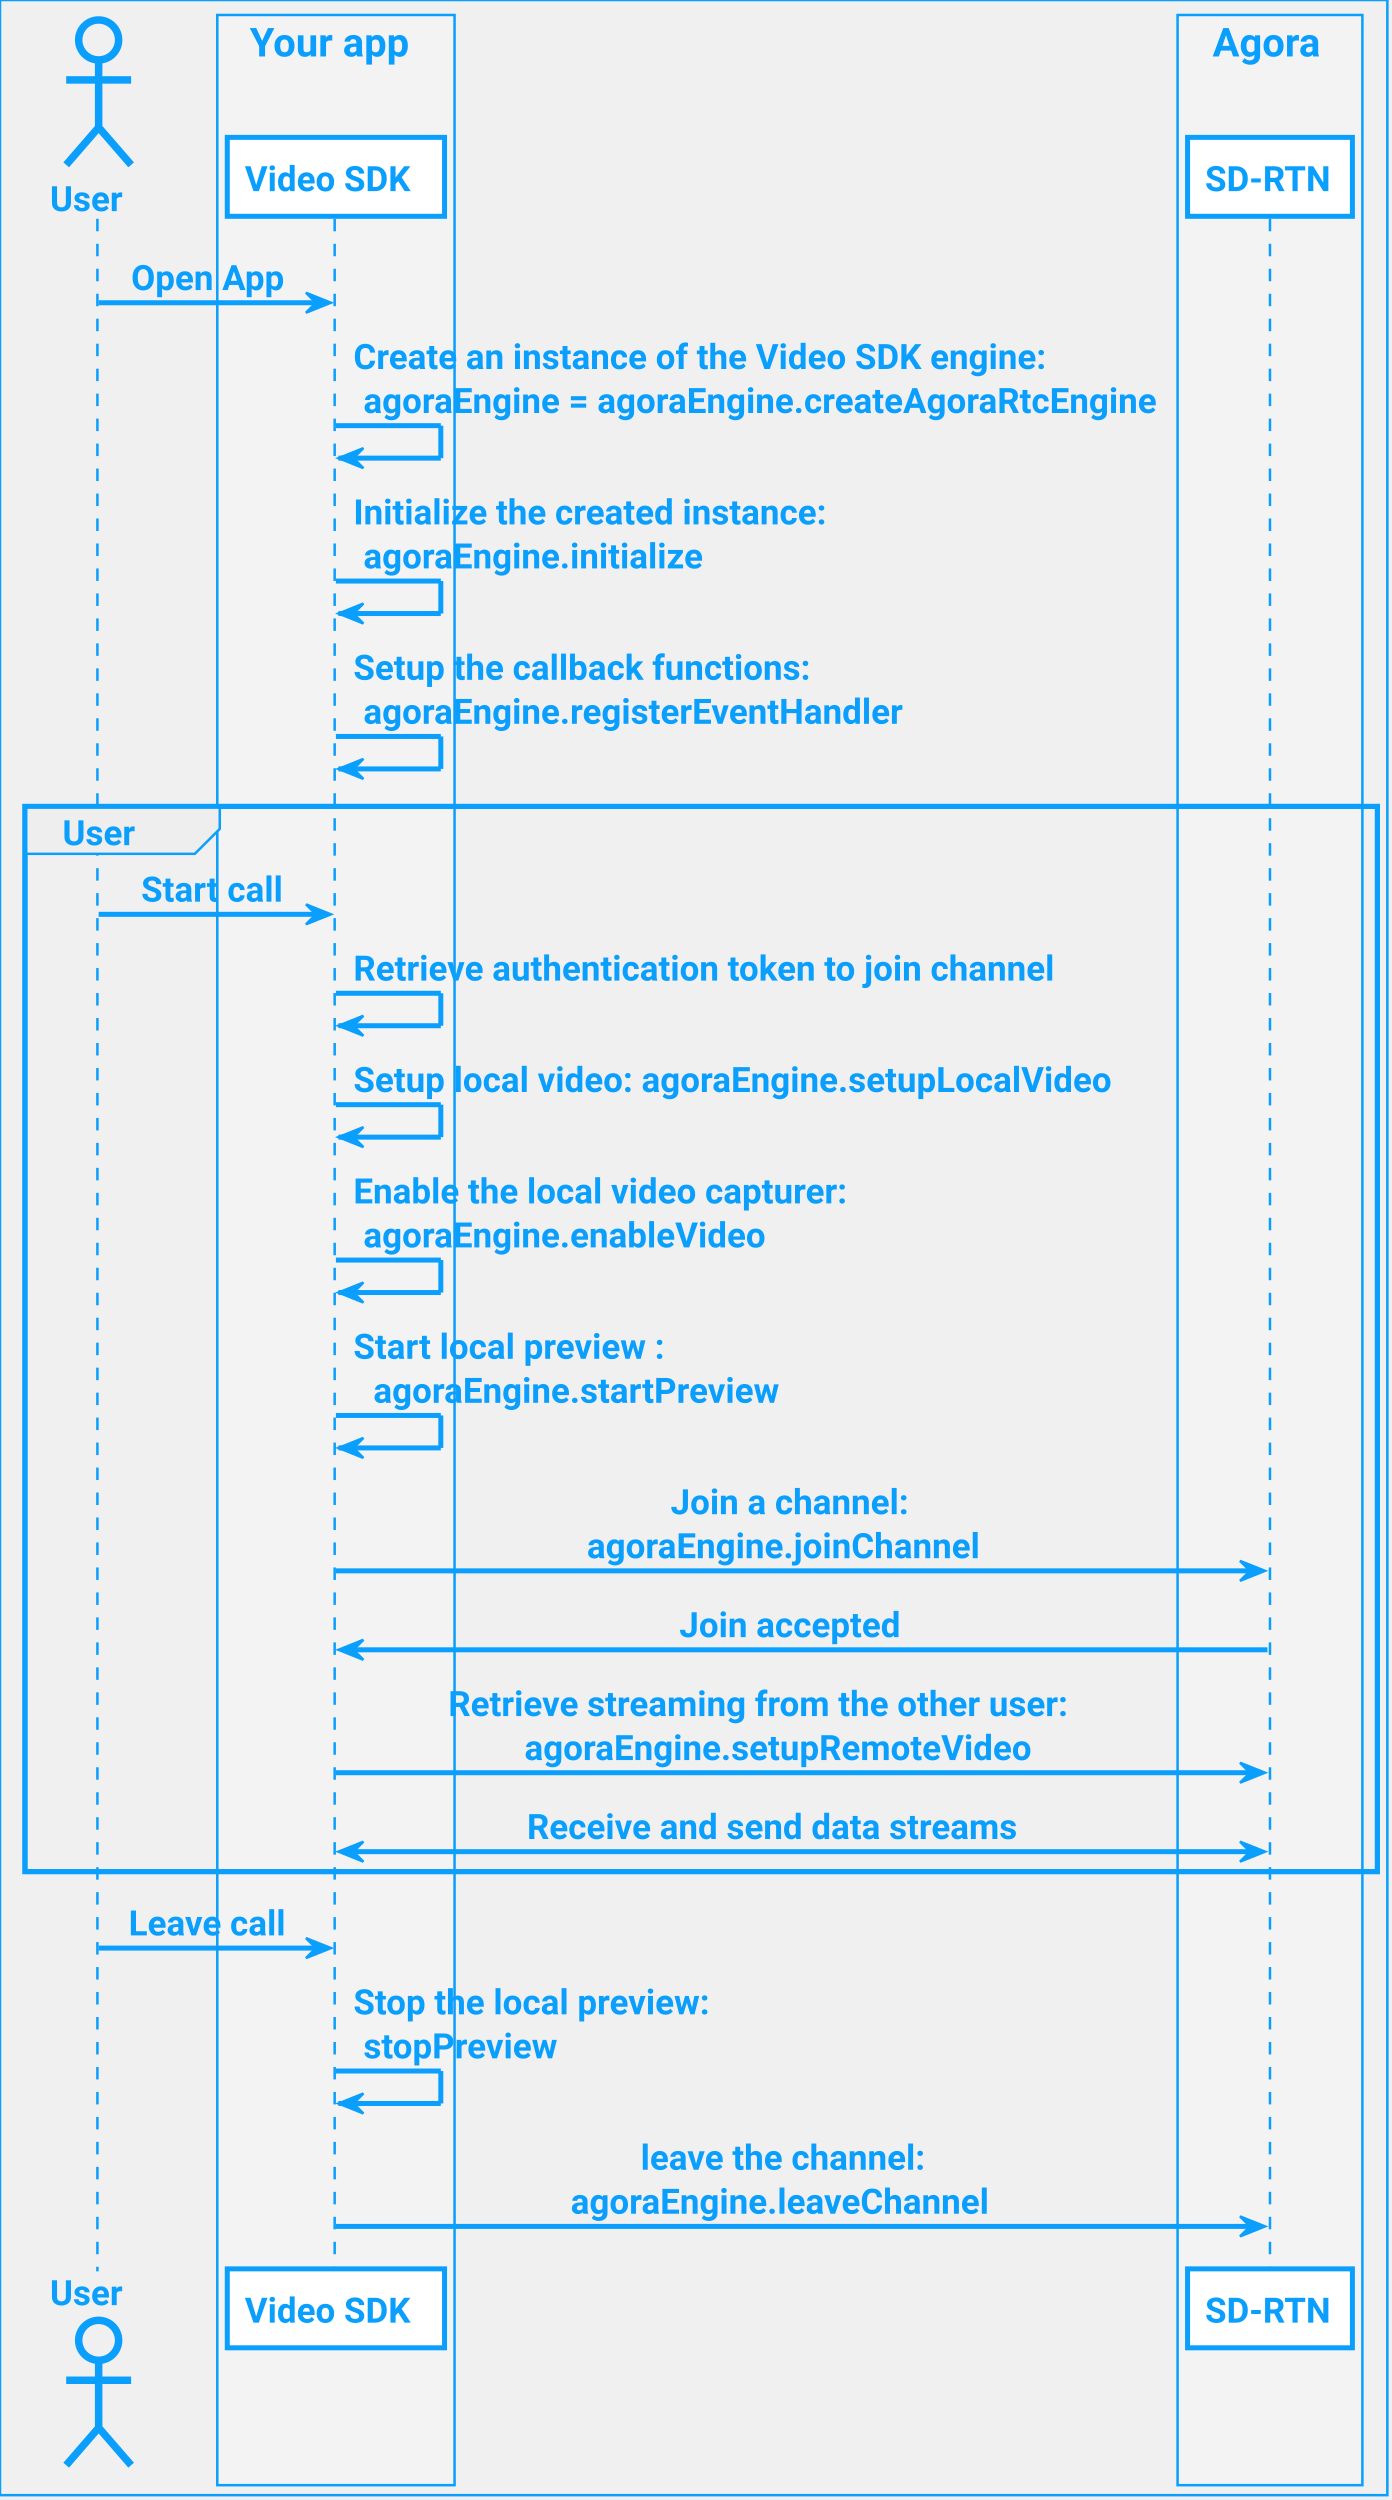
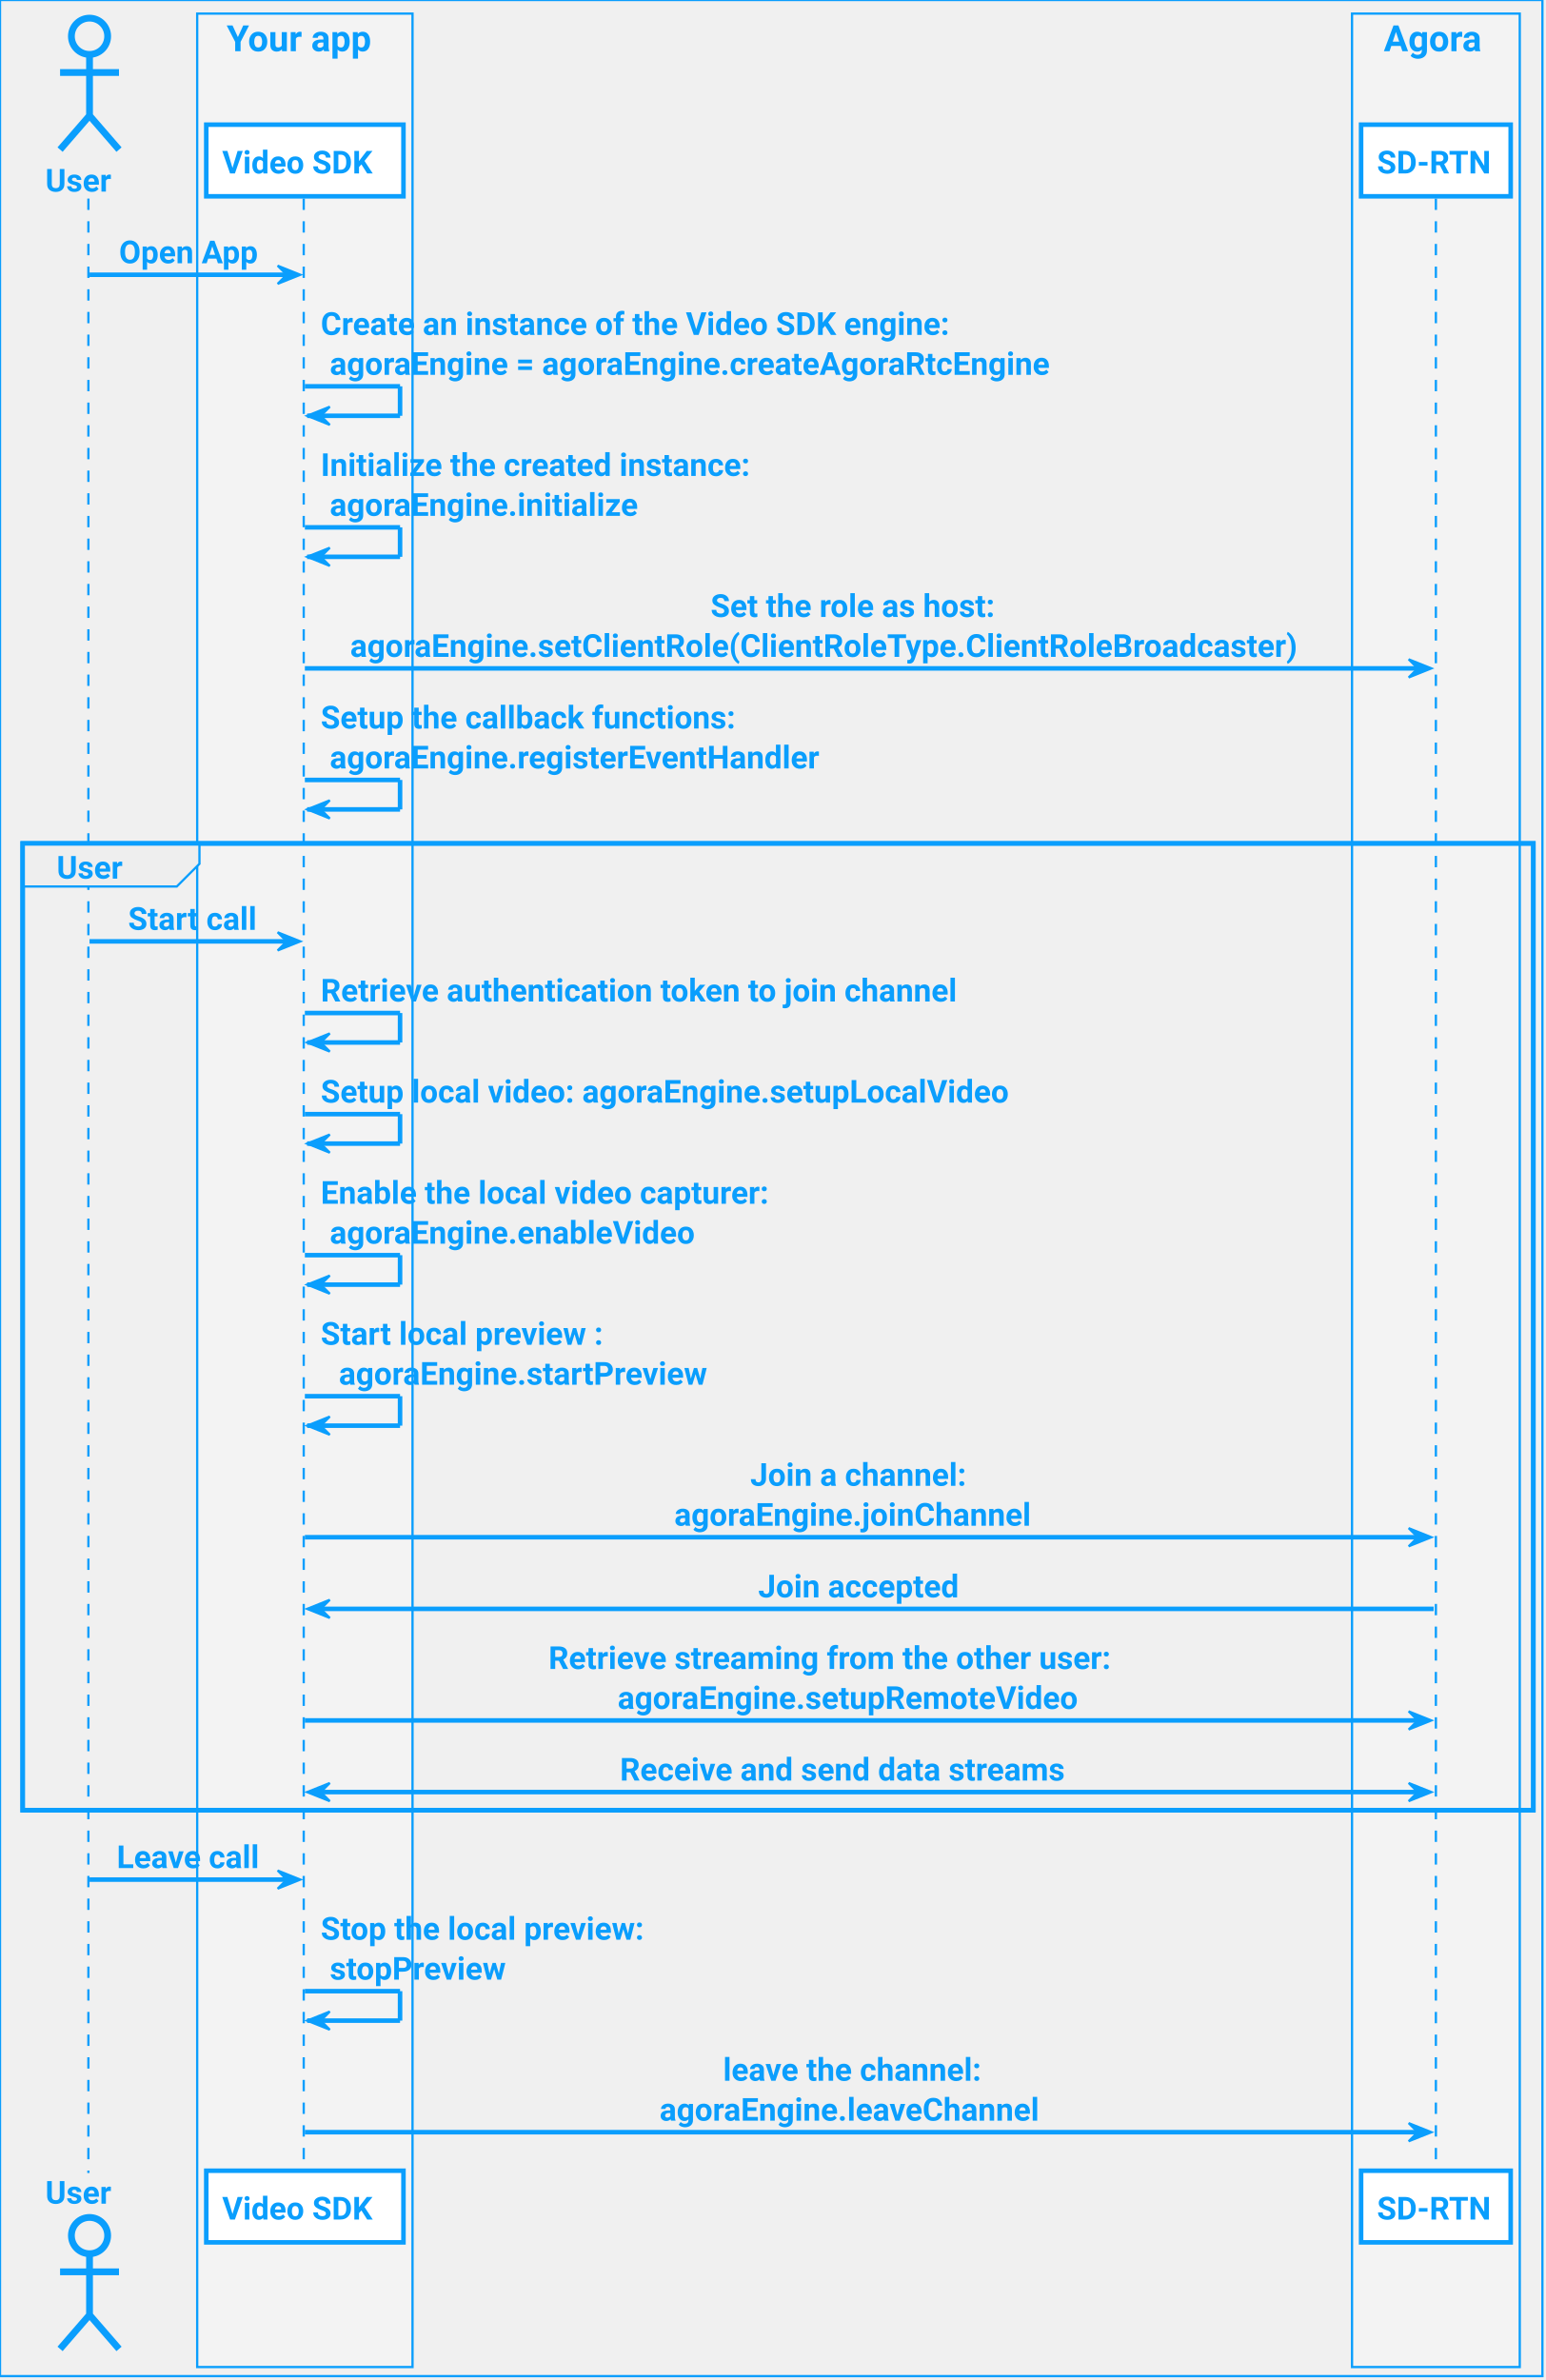
- <svg xmlns="http://www.w3.org/2000/svg" contentScriptType="application/ecmascript" contentStyleType="text/css" height="1001px" preserveAspectRatio="none" style="width:557px;height:1001px;background:#00000000;" version="1.1" viewBox="0 0 557 1001" width="557px" zoomAndPan="magnify">
+ <svg xmlns="http://www.w3.org/2000/svg" contentScriptType="application/ecmascript" contentStyleType="text/css" height="1050px" preserveAspectRatio="none" style="width:682px;height:1050px;background:#00000000;" version="1.1" viewBox="0 0 682 1050" width="682px" zoomAndPan="magnify">
  <defs />
  <g>
-     <rect fill="none" height="999.062" style="stroke:#0A9EFD;stroke-width:1.0;" width="555.5" x="0" y="0" />
-     <rect fill="#F3F3F3" height="989.062" style="stroke:#0A9EFD;stroke-width:1.0;" width="95" x="87" y="6" />
+     <rect fill="none" height="1048.281" style="stroke:#0A9EFD;stroke-width:1.0;" width="680.5" x="0" y="0" />
+     <rect fill="#F3F3F3" height="1038.281" style="stroke:#0A9EFD;stroke-width:1.0;" width="95" x="87" y="6" />
    <text fill="#0A9EFD" font-family="Roboto" font-size="16" font-weight="bold" lengthAdjust="spacing" textLength="69" x="100" y="22.609">Your app</text>
-     <rect fill="#F3F3F3" height="989.062" style="stroke:#0A9EFD;stroke-width:1.0;" width="74" x="471.5" y="6" />
-     <text fill="#0A9EFD" font-family="Roboto" font-size="16" font-weight="bold" lengthAdjust="spacing" textLength="46" x="485.5" y="22.609">Agora</text>
-     <rect height="426.531" style="stroke:#0A9EFD;stroke-width:2.0;fill:none;" width="541.5" x="10" y="322.875" />
-     <line style="stroke:#0A9EFD;stroke-width:1.0;fill:none;stroke-dasharray:5.0,5.0;" x1="39" x2="39" y1="87.609" y2="909.453" />
-     <line style="stroke:#0A9EFD;stroke-width:1.0;fill:none;stroke-dasharray:5.0,5.0;" x1="134" x2="134" y1="87.609" y2="909.453" />
-     <line style="stroke:#0A9EFD;stroke-width:1.0;fill:none;stroke-dasharray:5.0,5.0;" x1="508.5" x2="508.5" y1="87.609" y2="909.453" />
+     <rect fill="#F3F3F3" height="1038.281" style="stroke:#0A9EFD;stroke-width:1.0;" width="74" x="596.5" y="6" />
+     <text fill="#0A9EFD" font-family="Roboto" font-size="16" font-weight="bold" lengthAdjust="spacing" textLength="46" x="610.5" y="22.609">Agora</text>
+     <rect height="426.531" style="stroke:#0A9EFD;stroke-width:2.0;fill:none;" width="666.5" x="10" y="372.094" />
+     <line style="stroke:#0A9EFD;stroke-width:1.0;fill:none;stroke-dasharray:5.0,5.0;" x1="39" x2="39" y1="87.609" y2="958.672" />
+     <line style="stroke:#0A9EFD;stroke-width:1.0;fill:none;stroke-dasharray:5.0,5.0;" x1="134" x2="134" y1="87.609" y2="958.672" />
+     <line style="stroke:#0A9EFD;stroke-width:1.0;fill:none;stroke-dasharray:5.0,5.0;" x1="633.5" x2="633.5" y1="87.609" y2="958.672" />
    <text fill="#0A9EFD" font-family="Roboto" font-size="14" font-weight="bold" lengthAdjust="spacing" textLength="33" x="20" y="84.533">User</text>
    <ellipse cx="39.5" cy="16" rx="8" ry="8" style="stroke:#0A9EFD;stroke-width:3.0;fill:none;" />
    <path d="M39.5,24 L39.5,51 M26.5,32 L52.5,32 M39.5,51 L26.5,66 M39.5,51 L52.5,66 " fill="none" style="stroke:#0A9EFD;stroke-width:3.0;" />
-     <text fill="#0A9EFD" font-family="Roboto" font-size="14" font-weight="bold" lengthAdjust="spacing" textLength="33" x="20" y="922.986">User</text>
-     <ellipse cx="39.5" cy="937.062" rx="8" ry="8" style="stroke:#0A9EFD;stroke-width:3.0;fill:none;" />
-     <path d="M39.5,945.062 L39.5,972.062 M26.5,953.062 L52.5,953.062 M39.5,972.062 L26.5,987.062 M39.5,972.062 L52.5,987.062 " fill="none" style="stroke:#0A9EFD;stroke-width:3.0;" />
+     <text fill="#0A9EFD" font-family="Roboto" font-size="14" font-weight="bold" lengthAdjust="spacing" textLength="33" x="20" y="972.205">User</text>
+     <ellipse cx="39.5" cy="986.281" rx="8" ry="8" style="stroke:#0A9EFD;stroke-width:3.0;fill:none;" />
+     <path d="M39.5,994.281 L39.5,1021.281 M26.5,1002.281 L52.5,1002.281 M39.5,1021.281 L26.5,1036.281 M39.5,1021.281 L52.5,1036.281 " fill="none" style="stroke:#0A9EFD;stroke-width:3.0;" />
    <rect fill="#FFFFFF" height="31.609" style="stroke:#0A9EFD;stroke-width:2.0;" width="87" x="91" y="55" />
    <text fill="#0A9EFD" font-family="Roboto" font-size="14" font-weight="bold" lengthAdjust="spacing" textLength="73" x="98" y="76.533">Video SDK</text>
-     <rect fill="#FFFFFF" height="31.609" style="stroke:#0A9EFD;stroke-width:2.0;" width="87" x="91" y="908.453" />
-     <text fill="#0A9EFD" font-family="Roboto" font-size="14" font-weight="bold" lengthAdjust="spacing" textLength="73" x="98" y="929.986">Video SDK</text>
-     <rect fill="#FFFFFF" height="31.609" style="stroke:#0A9EFD;stroke-width:2.0;" width="66" x="475.5" y="55" />
-     <text fill="#0A9EFD" font-family="Roboto" font-size="14" font-weight="bold" lengthAdjust="spacing" textLength="52" x="482.5" y="76.533">SD-RTN</text>
-     <rect fill="#FFFFFF" height="31.609" style="stroke:#0A9EFD;stroke-width:2.0;" width="66" x="475.5" y="908.453" />
-     <text fill="#0A9EFD" font-family="Roboto" font-size="14" font-weight="bold" lengthAdjust="spacing" textLength="52" x="482.5" y="929.986">SD-RTN</text>
+     <rect fill="#FFFFFF" height="31.609" style="stroke:#0A9EFD;stroke-width:2.0;" width="87" x="91" y="957.672" />
+     <text fill="#0A9EFD" font-family="Roboto" font-size="14" font-weight="bold" lengthAdjust="spacing" textLength="73" x="98" y="979.205">Video SDK</text>
+     <rect fill="#FFFFFF" height="31.609" style="stroke:#0A9EFD;stroke-width:2.0;" width="66" x="600.5" y="55" />
+     <text fill="#0A9EFD" font-family="Roboto" font-size="14" font-weight="bold" lengthAdjust="spacing" textLength="52" x="607.5" y="76.533">SD-RTN</text>
+     <rect fill="#FFFFFF" height="31.609" style="stroke:#0A9EFD;stroke-width:2.0;" width="66" x="600.5" y="957.672" />
+     <text fill="#0A9EFD" font-family="Roboto" font-size="14" font-weight="bold" lengthAdjust="spacing" textLength="52" x="607.5" y="979.205">SD-RTN</text>
    <polygon fill="#0A9EFD" points="122.5,117.219,132.5,121.219,122.5,125.219,126.5,121.219" style="stroke:#0A9EFD;stroke-width:1.0;" />
    <line style="stroke:#0A9EFD;stroke-width:2.0;" x1="39.5" x2="128.5" y1="121.219" y2="121.219" />
    <text fill="#0A9EFD" font-family="Roboto" font-size="14" font-weight="bold" lengthAdjust="spacing" textLength="69" x="52.5" y="116.143">Open App</text>
    <line style="stroke:#0A9EFD;stroke-width:2.0;" x1="134.5" x2="176.5" y1="170.438" y2="170.438" />
    <line style="stroke:#0A9EFD;stroke-width:2.0;" x1="176.5" x2="176.5" y1="170.438" y2="183.438" />
    <line style="stroke:#0A9EFD;stroke-width:2.0;" x1="135.5" x2="176.5" y1="183.438" y2="183.438" />
    <polygon fill="#0A9EFD" points="145.5,179.438,135.5,183.438,145.5,187.438,141.5,183.438" style="stroke:#0A9EFD;stroke-width:1.0;" />
    <text fill="#0A9EFD" font-family="Roboto" font-size="14" font-weight="bold" lengthAdjust="spacing" textLength="311" x="141.5" y="147.752">Create an instance of the Video SDK engine:</text>
    <text fill="#0A9EFD" font-family="Roboto" font-size="14" font-weight="bold" lengthAdjust="spacing" textLength="356" x="145.5" y="165.361">agoraEngine = agoraEngine.createAgoraRtcEngine</text>
    <line style="stroke:#0A9EFD;stroke-width:2.0;" x1="134.5" x2="176.5" y1="232.656" y2="232.656" />
    <line style="stroke:#0A9EFD;stroke-width:2.0;" x1="176.5" x2="176.5" y1="232.656" y2="245.656" />
    <line style="stroke:#0A9EFD;stroke-width:2.0;" x1="135.5" x2="176.5" y1="245.656" y2="245.656" />
    <polygon fill="#0A9EFD" points="145.5,241.656,135.5,245.656,145.5,249.656,141.5,245.656" style="stroke:#0A9EFD;stroke-width:1.0;" />
    <text fill="#0A9EFD" font-family="Roboto" font-size="14" font-weight="bold" lengthAdjust="spacing" textLength="211" x="141.5" y="209.971">Initialize the created instance:</text>
    <text fill="#0A9EFD" font-family="Roboto" font-size="14" font-weight="bold" lengthAdjust="spacing" textLength="151" x="145.5" y="227.58">agoraEngine.initialize</text>
-     <line style="stroke:#0A9EFD;stroke-width:2.0;" x1="134.5" x2="176.5" y1="294.875" y2="294.875" />
-     <line style="stroke:#0A9EFD;stroke-width:2.0;" x1="176.5" x2="176.5" y1="294.875" y2="307.875" />
-     <line style="stroke:#0A9EFD;stroke-width:2.0;" x1="135.5" x2="176.5" y1="307.875" y2="307.875" />
-     <polygon fill="#0A9EFD" points="145.5,303.875,135.5,307.875,145.5,311.875,141.5,307.875" style="stroke:#0A9EFD;stroke-width:1.0;" />
-     <text fill="#0A9EFD" font-family="Roboto" font-size="14" font-weight="bold" lengthAdjust="spacing" textLength="203" x="141.5" y="272.19">Setup the callback functions:</text>
-     <text fill="#0A9EFD" font-family="Roboto" font-size="14" font-weight="bold" lengthAdjust="spacing" textLength="245" x="145.5" y="289.799">agoraEngine.registerEventHandler</text>
-     <path d="M10,322.875 L88,322.875 L88,331.875 L78,341.875 L10,341.875 L10,322.875 " fill="#EEEEEE" style="stroke:#0A9EFD;stroke-width:1.0;" />
-     <rect fill="none" height="426.531" style="stroke:#0A9EFD;stroke-width:2.0;" width="541.5" x="10" y="322.875" />
-     <text fill="#0A9EFD" font-family="Roboto" font-size="14" font-weight="bold" lengthAdjust="spacing" textLength="33" x="25" y="338.408">User</text>
-     <polygon fill="#0A9EFD" points="122.5,362.094,132.5,366.094,122.5,370.094,126.5,366.094" style="stroke:#0A9EFD;stroke-width:1.0;" />
-     <line style="stroke:#0A9EFD;stroke-width:2.0;" x1="39.5" x2="128.5" y1="366.094" y2="366.094" />
-     <text fill="#0A9EFD" font-family="Roboto" font-size="14" font-weight="bold" lengthAdjust="spacing" textLength="61" x="56.5" y="361.018">Start call</text>
-     <line style="stroke:#0A9EFD;stroke-width:2.0;" x1="134.5" x2="176.5" y1="397.703" y2="397.703" />
-     <line style="stroke:#0A9EFD;stroke-width:2.0;" x1="176.5" x2="176.5" y1="397.703" y2="410.703" />
-     <line style="stroke:#0A9EFD;stroke-width:2.0;" x1="135.5" x2="176.5" y1="410.703" y2="410.703" />
-     <polygon fill="#0A9EFD" points="145.5,406.703,135.5,410.703,145.5,414.703,141.5,410.703" style="stroke:#0A9EFD;stroke-width:1.0;" />
-     <text fill="#0A9EFD" font-family="Roboto" font-size="14" font-weight="bold" lengthAdjust="spacing" textLength="318" x="141.5" y="392.627">Retrieve authentication token to join channel</text>
-     <line style="stroke:#0A9EFD;stroke-width:2.0;" x1="134.5" x2="176.5" y1="442.312" y2="442.312" />
-     <line style="stroke:#0A9EFD;stroke-width:2.0;" x1="176.5" x2="176.5" y1="442.312" y2="455.312" />
-     <line style="stroke:#0A9EFD;stroke-width:2.0;" x1="135.5" x2="176.5" y1="455.312" y2="455.312" />
-     <polygon fill="#0A9EFD" points="145.5,451.312,135.5,455.312,145.5,459.312,141.5,455.312" style="stroke:#0A9EFD;stroke-width:1.0;" />
-     <text fill="#0A9EFD" font-family="Roboto" font-size="14" font-weight="bold" lengthAdjust="spacing" textLength="340" x="141.5" y="437.236">Setup local video: agoraEngine.setupLocalVideo</text>
-     <line style="stroke:#0A9EFD;stroke-width:2.0;" x1="134.5" x2="176.5" y1="504.531" y2="504.531" />
-     <line style="stroke:#0A9EFD;stroke-width:2.0;" x1="176.5" x2="176.5" y1="504.531" y2="517.531" />
-     <line style="stroke:#0A9EFD;stroke-width:2.0;" x1="135.5" x2="176.5" y1="517.531" y2="517.531" />
-     <polygon fill="#0A9EFD" points="145.5,513.531,135.5,517.531,145.5,521.531,141.5,517.531" style="stroke:#0A9EFD;stroke-width:1.0;" />
-     <text fill="#0A9EFD" font-family="Roboto" font-size="14" font-weight="bold" lengthAdjust="spacing" textLength="224" x="141.5" y="481.846">Enable the local video capturer:</text>
-     <text fill="#0A9EFD" font-family="Roboto" font-size="14" font-weight="bold" lengthAdjust="spacing" textLength="181" x="145.5" y="499.455">agoraEngine.enableVideo</text>
-     <line style="stroke:#0A9EFD;stroke-width:2.0;" x1="134.5" x2="176.5" y1="566.75" y2="566.75" />
-     <line style="stroke:#0A9EFD;stroke-width:2.0;" x1="176.5" x2="176.5" y1="566.75" y2="579.75" />
-     <line style="stroke:#0A9EFD;stroke-width:2.0;" x1="135.5" x2="176.5" y1="579.75" y2="579.75" />
-     <polygon fill="#0A9EFD" points="145.5,575.75,135.5,579.75,145.5,583.75,141.5,579.75" style="stroke:#0A9EFD;stroke-width:1.0;" />
-     <text fill="#0A9EFD" font-family="Roboto" font-size="14" font-weight="bold" lengthAdjust="spacing" textLength="139" x="141.5" y="544.064">Start local preview :</text>
-     <text fill="#0A9EFD" font-family="Roboto" font-size="14" font-weight="bold" lengthAdjust="spacing" textLength="182" x="149.5" y="561.674">agoraEngine.startPreview</text>
-     <polygon fill="#0A9EFD" points="496.5,624.969,506.5,628.969,496.5,632.969,500.5,628.969" style="stroke:#0A9EFD;stroke-width:1.0;" />
-     <line style="stroke:#0A9EFD;stroke-width:2.0;" x1="134.5" x2="502.5" y1="628.969" y2="628.969" />
-     <text fill="#0A9EFD" font-family="Roboto" font-size="14" font-weight="bold" lengthAdjust="spacing" textLength="106" x="268.5" y="606.283">Join a channel:</text>
-     <text fill="#0A9EFD" font-family="Roboto" font-size="14" font-weight="bold" lengthAdjust="spacing" textLength="177" x="235" y="623.893">agoraEngine.joinChannel</text>
-     <polygon fill="#0A9EFD" points="145.5,656.578,135.5,660.578,145.5,664.578,141.5,660.578" style="stroke:#0A9EFD;stroke-width:1.0;" />
-     <line style="stroke:#0A9EFD;stroke-width:2.0;" x1="139.5" x2="507.5" y1="660.578" y2="660.578" />
-     <text fill="#0A9EFD" font-family="Roboto" font-size="14" font-weight="bold" lengthAdjust="spacing" textLength="99" x="272" y="655.502">Join accepted</text>
-     <polygon fill="#0A9EFD" points="496.5,705.797,506.5,709.797,496.5,713.797,500.5,709.797" style="stroke:#0A9EFD;stroke-width:1.0;" />
-     <line style="stroke:#0A9EFD;stroke-width:2.0;" x1="134.5" x2="502.5" y1="709.797" y2="709.797" />
-     <text fill="#0A9EFD" font-family="Roboto" font-size="14" font-weight="bold" lengthAdjust="spacing" textLength="280" x="179.5" y="687.111">Retrieve streaming from the other user:</text>
-     <text fill="#0A9EFD" font-family="Roboto" font-size="14" font-weight="bold" lengthAdjust="spacing" textLength="227" x="210" y="704.721">agoraEngine.setupRemoteVideo</text>
-     <polygon fill="#0A9EFD" points="145.5,737.406,135.5,741.406,145.5,745.406,141.5,741.406" style="stroke:#0A9EFD;stroke-width:1.0;" />
-     <polygon fill="#0A9EFD" points="496.5,737.406,506.5,741.406,496.5,745.406,500.5,741.406" style="stroke:#0A9EFD;stroke-width:1.0;" />
-     <line style="stroke:#0A9EFD;stroke-width:2.0;" x1="139.5" x2="502.5" y1="741.406" y2="741.406" />
-     <text fill="#0A9EFD" font-family="Roboto" font-size="14" font-weight="bold" lengthAdjust="spacing" textLength="221" x="211" y="736.33">Receive and send data streams</text>
-     <polygon fill="#0A9EFD" points="122.5,776.016,132.5,780.016,122.5,784.016,126.5,780.016" style="stroke:#0A9EFD;stroke-width:1.0;" />
-     <line style="stroke:#0A9EFD;stroke-width:2.0;" x1="39.5" x2="128.5" y1="780.016" y2="780.016" />
-     <text fill="#0A9EFD" font-family="Roboto" font-size="14" font-weight="bold" lengthAdjust="spacing" textLength="71" x="51.5" y="774.939">Leave call</text>
-     <line style="stroke:#0A9EFD;stroke-width:2.0;" x1="134.5" x2="176.5" y1="829.234" y2="829.234" />
-     <line style="stroke:#0A9EFD;stroke-width:2.0;" x1="176.5" x2="176.5" y1="829.234" y2="842.234" />
-     <line style="stroke:#0A9EFD;stroke-width:2.0;" x1="135.5" x2="176.5" y1="842.234" y2="842.234" />
-     <polygon fill="#0A9EFD" points="145.5,838.234,135.5,842.234,145.5,846.234,141.5,842.234" style="stroke:#0A9EFD;stroke-width:1.0;" />
-     <text fill="#0A9EFD" font-family="Roboto" font-size="14" font-weight="bold" lengthAdjust="spacing" textLength="161" x="141.5" y="806.549">Stop the local preview:</text>
-     <text fill="#0A9EFD" font-family="Roboto" font-size="14" font-weight="bold" lengthAdjust="spacing" textLength="88" x="145.5" y="824.158">stopPreview</text>
-     <polygon fill="#0A9EFD" points="496.5,887.453,506.5,891.453,496.5,895.453,500.5,891.453" style="stroke:#0A9EFD;stroke-width:1.0;" />
-     <line style="stroke:#0A9EFD;stroke-width:2.0;" x1="134.5" x2="502.5" y1="891.453" y2="891.453" />
-     <text fill="#0A9EFD" font-family="Roboto" font-size="14" font-weight="bold" lengthAdjust="spacing" textLength="130" x="256.5" y="868.768">leave the channel:</text>
-     <text fill="#0A9EFD" font-family="Roboto" font-size="14" font-weight="bold" lengthAdjust="spacing" textLength="190" x="228.5" y="886.377">agoraEngine.leaveChannel</text>
+     <polygon fill="#0A9EFD" points="621.5,290.875,631.5,294.875,621.5,298.875,625.5,294.875" style="stroke:#0A9EFD;stroke-width:1.0;" />
+     <line style="stroke:#0A9EFD;stroke-width:2.0;" x1="134.5" x2="627.5" y1="294.875" y2="294.875" />
+     <text fill="#0A9EFD" font-family="Roboto" font-size="14" font-weight="bold" lengthAdjust="spacing" textLength="141" x="313.5" y="272.19">Set the role as host:</text>
+     <text fill="#0A9EFD" font-family="Roboto" font-size="14" font-weight="bold" lengthAdjust="spacing" textLength="467" x="154.5" y="289.799">agoraEngine.setClientRole(ClientRoleType.ClientRoleBroadcaster)</text>
+     <line style="stroke:#0A9EFD;stroke-width:2.0;" x1="134.5" x2="176.5" y1="344.094" y2="344.094" />
+     <line style="stroke:#0A9EFD;stroke-width:2.0;" x1="176.5" x2="176.5" y1="344.094" y2="357.094" />
+     <line style="stroke:#0A9EFD;stroke-width:2.0;" x1="135.5" x2="176.5" y1="357.094" y2="357.094" />
+     <polygon fill="#0A9EFD" points="145.5,353.094,135.5,357.094,145.5,361.094,141.5,357.094" style="stroke:#0A9EFD;stroke-width:1.0;" />
+     <text fill="#0A9EFD" font-family="Roboto" font-size="14" font-weight="bold" lengthAdjust="spacing" textLength="203" x="141.5" y="321.408">Setup the callback functions:</text>
+     <text fill="#0A9EFD" font-family="Roboto" font-size="14" font-weight="bold" lengthAdjust="spacing" textLength="245" x="145.5" y="339.018">agoraEngine.registerEventHandler</text>
+     <path d="M10,372.094 L88,372.094 L88,381.094 L78,391.094 L10,391.094 L10,372.094 " fill="#EEEEEE" style="stroke:#0A9EFD;stroke-width:1.0;" />
+     <rect fill="none" height="426.531" style="stroke:#0A9EFD;stroke-width:2.0;" width="666.5" x="10" y="372.094" />
+     <text fill="#0A9EFD" font-family="Roboto" font-size="14" font-weight="bold" lengthAdjust="spacing" textLength="33" x="25" y="387.627">User</text>
+     <polygon fill="#0A9EFD" points="122.5,411.312,132.5,415.312,122.5,419.312,126.5,415.312" style="stroke:#0A9EFD;stroke-width:1.0;" />
+     <line style="stroke:#0A9EFD;stroke-width:2.0;" x1="39.5" x2="128.5" y1="415.312" y2="415.312" />
+     <text fill="#0A9EFD" font-family="Roboto" font-size="14" font-weight="bold" lengthAdjust="spacing" textLength="61" x="56.5" y="410.236">Start call</text>
+     <line style="stroke:#0A9EFD;stroke-width:2.0;" x1="134.5" x2="176.5" y1="446.922" y2="446.922" />
+     <line style="stroke:#0A9EFD;stroke-width:2.0;" x1="176.5" x2="176.5" y1="446.922" y2="459.922" />
+     <line style="stroke:#0A9EFD;stroke-width:2.0;" x1="135.5" x2="176.5" y1="459.922" y2="459.922" />
+     <polygon fill="#0A9EFD" points="145.5,455.922,135.5,459.922,145.5,463.922,141.5,459.922" style="stroke:#0A9EFD;stroke-width:1.0;" />
+     <text fill="#0A9EFD" font-family="Roboto" font-size="14" font-weight="bold" lengthAdjust="spacing" textLength="318" x="141.5" y="441.846">Retrieve authentication token to join channel</text>
+     <line style="stroke:#0A9EFD;stroke-width:2.0;" x1="134.5" x2="176.5" y1="491.531" y2="491.531" />
+     <line style="stroke:#0A9EFD;stroke-width:2.0;" x1="176.5" x2="176.5" y1="491.531" y2="504.531" />
+     <line style="stroke:#0A9EFD;stroke-width:2.0;" x1="135.5" x2="176.5" y1="504.531" y2="504.531" />
+     <polygon fill="#0A9EFD" points="145.5,500.531,135.5,504.531,145.5,508.531,141.5,504.531" style="stroke:#0A9EFD;stroke-width:1.0;" />
+     <text fill="#0A9EFD" font-family="Roboto" font-size="14" font-weight="bold" lengthAdjust="spacing" textLength="340" x="141.5" y="486.455">Setup local video: agoraEngine.setupLocalVideo</text>
+     <line style="stroke:#0A9EFD;stroke-width:2.0;" x1="134.5" x2="176.5" y1="553.75" y2="553.75" />
+     <line style="stroke:#0A9EFD;stroke-width:2.0;" x1="176.5" x2="176.5" y1="553.75" y2="566.75" />
+     <line style="stroke:#0A9EFD;stroke-width:2.0;" x1="135.5" x2="176.5" y1="566.75" y2="566.75" />
+     <polygon fill="#0A9EFD" points="145.5,562.75,135.5,566.75,145.5,570.75,141.5,566.75" style="stroke:#0A9EFD;stroke-width:1.0;" />
+     <text fill="#0A9EFD" font-family="Roboto" font-size="14" font-weight="bold" lengthAdjust="spacing" textLength="224" x="141.5" y="531.064">Enable the local video capturer:</text>
+     <text fill="#0A9EFD" font-family="Roboto" font-size="14" font-weight="bold" lengthAdjust="spacing" textLength="181" x="145.5" y="548.674">agoraEngine.enableVideo</text>
+     <line style="stroke:#0A9EFD;stroke-width:2.0;" x1="134.5" x2="176.5" y1="615.969" y2="615.969" />
+     <line style="stroke:#0A9EFD;stroke-width:2.0;" x1="176.5" x2="176.5" y1="615.969" y2="628.969" />
+     <line style="stroke:#0A9EFD;stroke-width:2.0;" x1="135.5" x2="176.5" y1="628.969" y2="628.969" />
+     <polygon fill="#0A9EFD" points="145.5,624.969,135.5,628.969,145.5,632.969,141.5,628.969" style="stroke:#0A9EFD;stroke-width:1.0;" />
+     <text fill="#0A9EFD" font-family="Roboto" font-size="14" font-weight="bold" lengthAdjust="spacing" textLength="139" x="141.5" y="593.283">Start local preview :</text>
+     <text fill="#0A9EFD" font-family="Roboto" font-size="14" font-weight="bold" lengthAdjust="spacing" textLength="182" x="149.5" y="610.893">agoraEngine.startPreview</text>
+     <polygon fill="#0A9EFD" points="621.5,674.188,631.5,678.188,621.5,682.188,625.5,678.188" style="stroke:#0A9EFD;stroke-width:1.0;" />
+     <line style="stroke:#0A9EFD;stroke-width:2.0;" x1="134.5" x2="627.5" y1="678.188" y2="678.188" />
+     <text fill="#0A9EFD" font-family="Roboto" font-size="14" font-weight="bold" lengthAdjust="spacing" textLength="106" x="331" y="655.502">Join a channel:</text>
+     <text fill="#0A9EFD" font-family="Roboto" font-size="14" font-weight="bold" lengthAdjust="spacing" textLength="177" x="297.5" y="673.111">agoraEngine.joinChannel</text>
+     <polygon fill="#0A9EFD" points="145.5,705.797,135.5,709.797,145.5,713.797,141.5,709.797" style="stroke:#0A9EFD;stroke-width:1.0;" />
+     <line style="stroke:#0A9EFD;stroke-width:2.0;" x1="139.5" x2="632.5" y1="709.797" y2="709.797" />
+     <text fill="#0A9EFD" font-family="Roboto" font-size="14" font-weight="bold" lengthAdjust="spacing" textLength="99" x="334.5" y="704.721">Join accepted</text>
+     <polygon fill="#0A9EFD" points="621.5,755.016,631.5,759.016,621.5,763.016,625.5,759.016" style="stroke:#0A9EFD;stroke-width:1.0;" />
+     <line style="stroke:#0A9EFD;stroke-width:2.0;" x1="134.5" x2="627.5" y1="759.016" y2="759.016" />
+     <text fill="#0A9EFD" font-family="Roboto" font-size="14" font-weight="bold" lengthAdjust="spacing" textLength="280" x="242" y="736.33">Retrieve streaming from the other user:</text>
+     <text fill="#0A9EFD" font-family="Roboto" font-size="14" font-weight="bold" lengthAdjust="spacing" textLength="227" x="272.5" y="753.939">agoraEngine.setupRemoteVideo</text>
+     <polygon fill="#0A9EFD" points="145.5,786.625,135.5,790.625,145.5,794.625,141.5,790.625" style="stroke:#0A9EFD;stroke-width:1.0;" />
+     <polygon fill="#0A9EFD" points="621.5,786.625,631.5,790.625,621.5,794.625,625.5,790.625" style="stroke:#0A9EFD;stroke-width:1.0;" />
+     <line style="stroke:#0A9EFD;stroke-width:2.0;" x1="139.5" x2="627.5" y1="790.625" y2="790.625" />
+     <text fill="#0A9EFD" font-family="Roboto" font-size="14" font-weight="bold" lengthAdjust="spacing" textLength="221" x="273.5" y="785.549">Receive and send data streams</text>
+     <polygon fill="#0A9EFD" points="122.5,825.234,132.5,829.234,122.5,833.234,126.5,829.234" style="stroke:#0A9EFD;stroke-width:1.0;" />
+     <line style="stroke:#0A9EFD;stroke-width:2.0;" x1="39.5" x2="128.5" y1="829.234" y2="829.234" />
+     <text fill="#0A9EFD" font-family="Roboto" font-size="14" font-weight="bold" lengthAdjust="spacing" textLength="71" x="51.5" y="824.158">Leave call</text>
+     <line style="stroke:#0A9EFD;stroke-width:2.0;" x1="134.5" x2="176.5" y1="878.453" y2="878.453" />
+     <line style="stroke:#0A9EFD;stroke-width:2.0;" x1="176.5" x2="176.5" y1="878.453" y2="891.453" />
+     <line style="stroke:#0A9EFD;stroke-width:2.0;" x1="135.5" x2="176.5" y1="891.453" y2="891.453" />
+     <polygon fill="#0A9EFD" points="145.5,887.453,135.5,891.453,145.5,895.453,141.5,891.453" style="stroke:#0A9EFD;stroke-width:1.0;" />
+     <text fill="#0A9EFD" font-family="Roboto" font-size="14" font-weight="bold" lengthAdjust="spacing" textLength="161" x="141.5" y="855.768">Stop the local preview:</text>
+     <text fill="#0A9EFD" font-family="Roboto" font-size="14" font-weight="bold" lengthAdjust="spacing" textLength="88" x="145.5" y="873.377">stopPreview</text>
+     <polygon fill="#0A9EFD" points="621.5,936.672,631.5,940.672,621.5,944.672,625.5,940.672" style="stroke:#0A9EFD;stroke-width:1.0;" />
+     <line style="stroke:#0A9EFD;stroke-width:2.0;" x1="134.5" x2="627.5" y1="940.672" y2="940.672" />
+     <text fill="#0A9EFD" font-family="Roboto" font-size="14" font-weight="bold" lengthAdjust="spacing" textLength="130" x="319" y="917.986">leave the channel:</text>
+     <text fill="#0A9EFD" font-family="Roboto" font-size="14" font-weight="bold" lengthAdjust="spacing" textLength="190" x="291" y="935.596">agoraEngine.leaveChannel</text>
  </g>
</svg>
